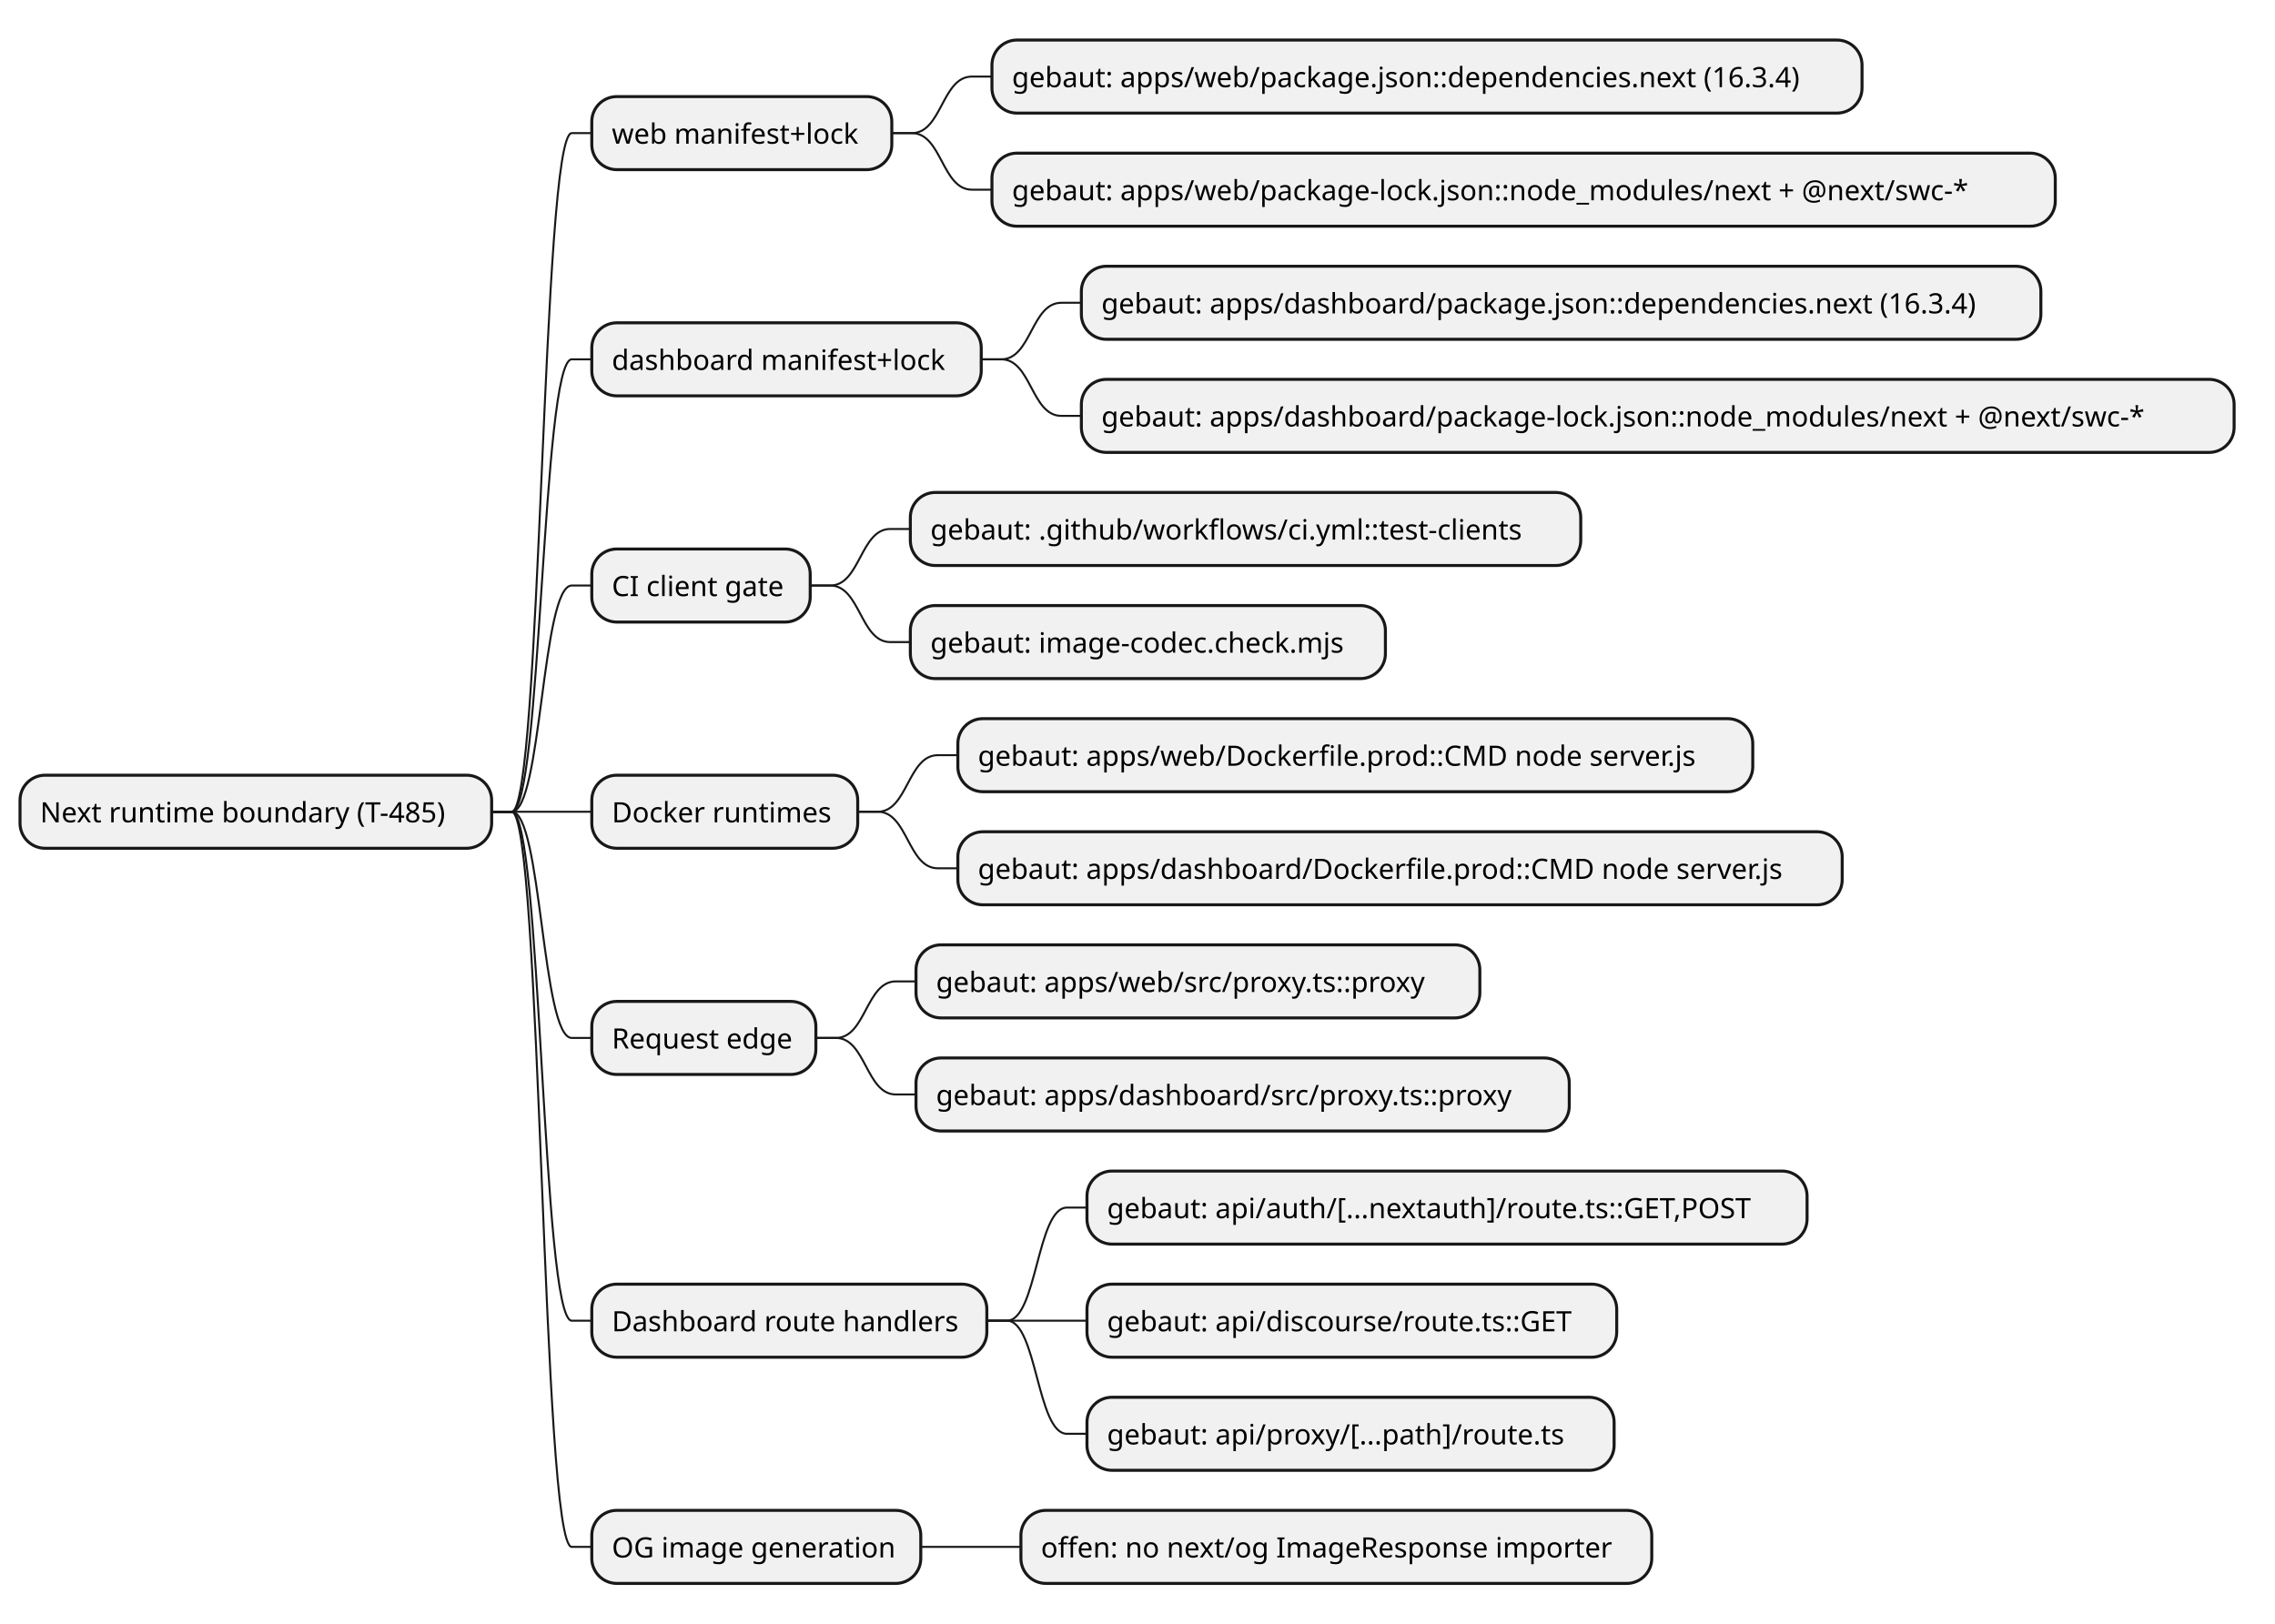
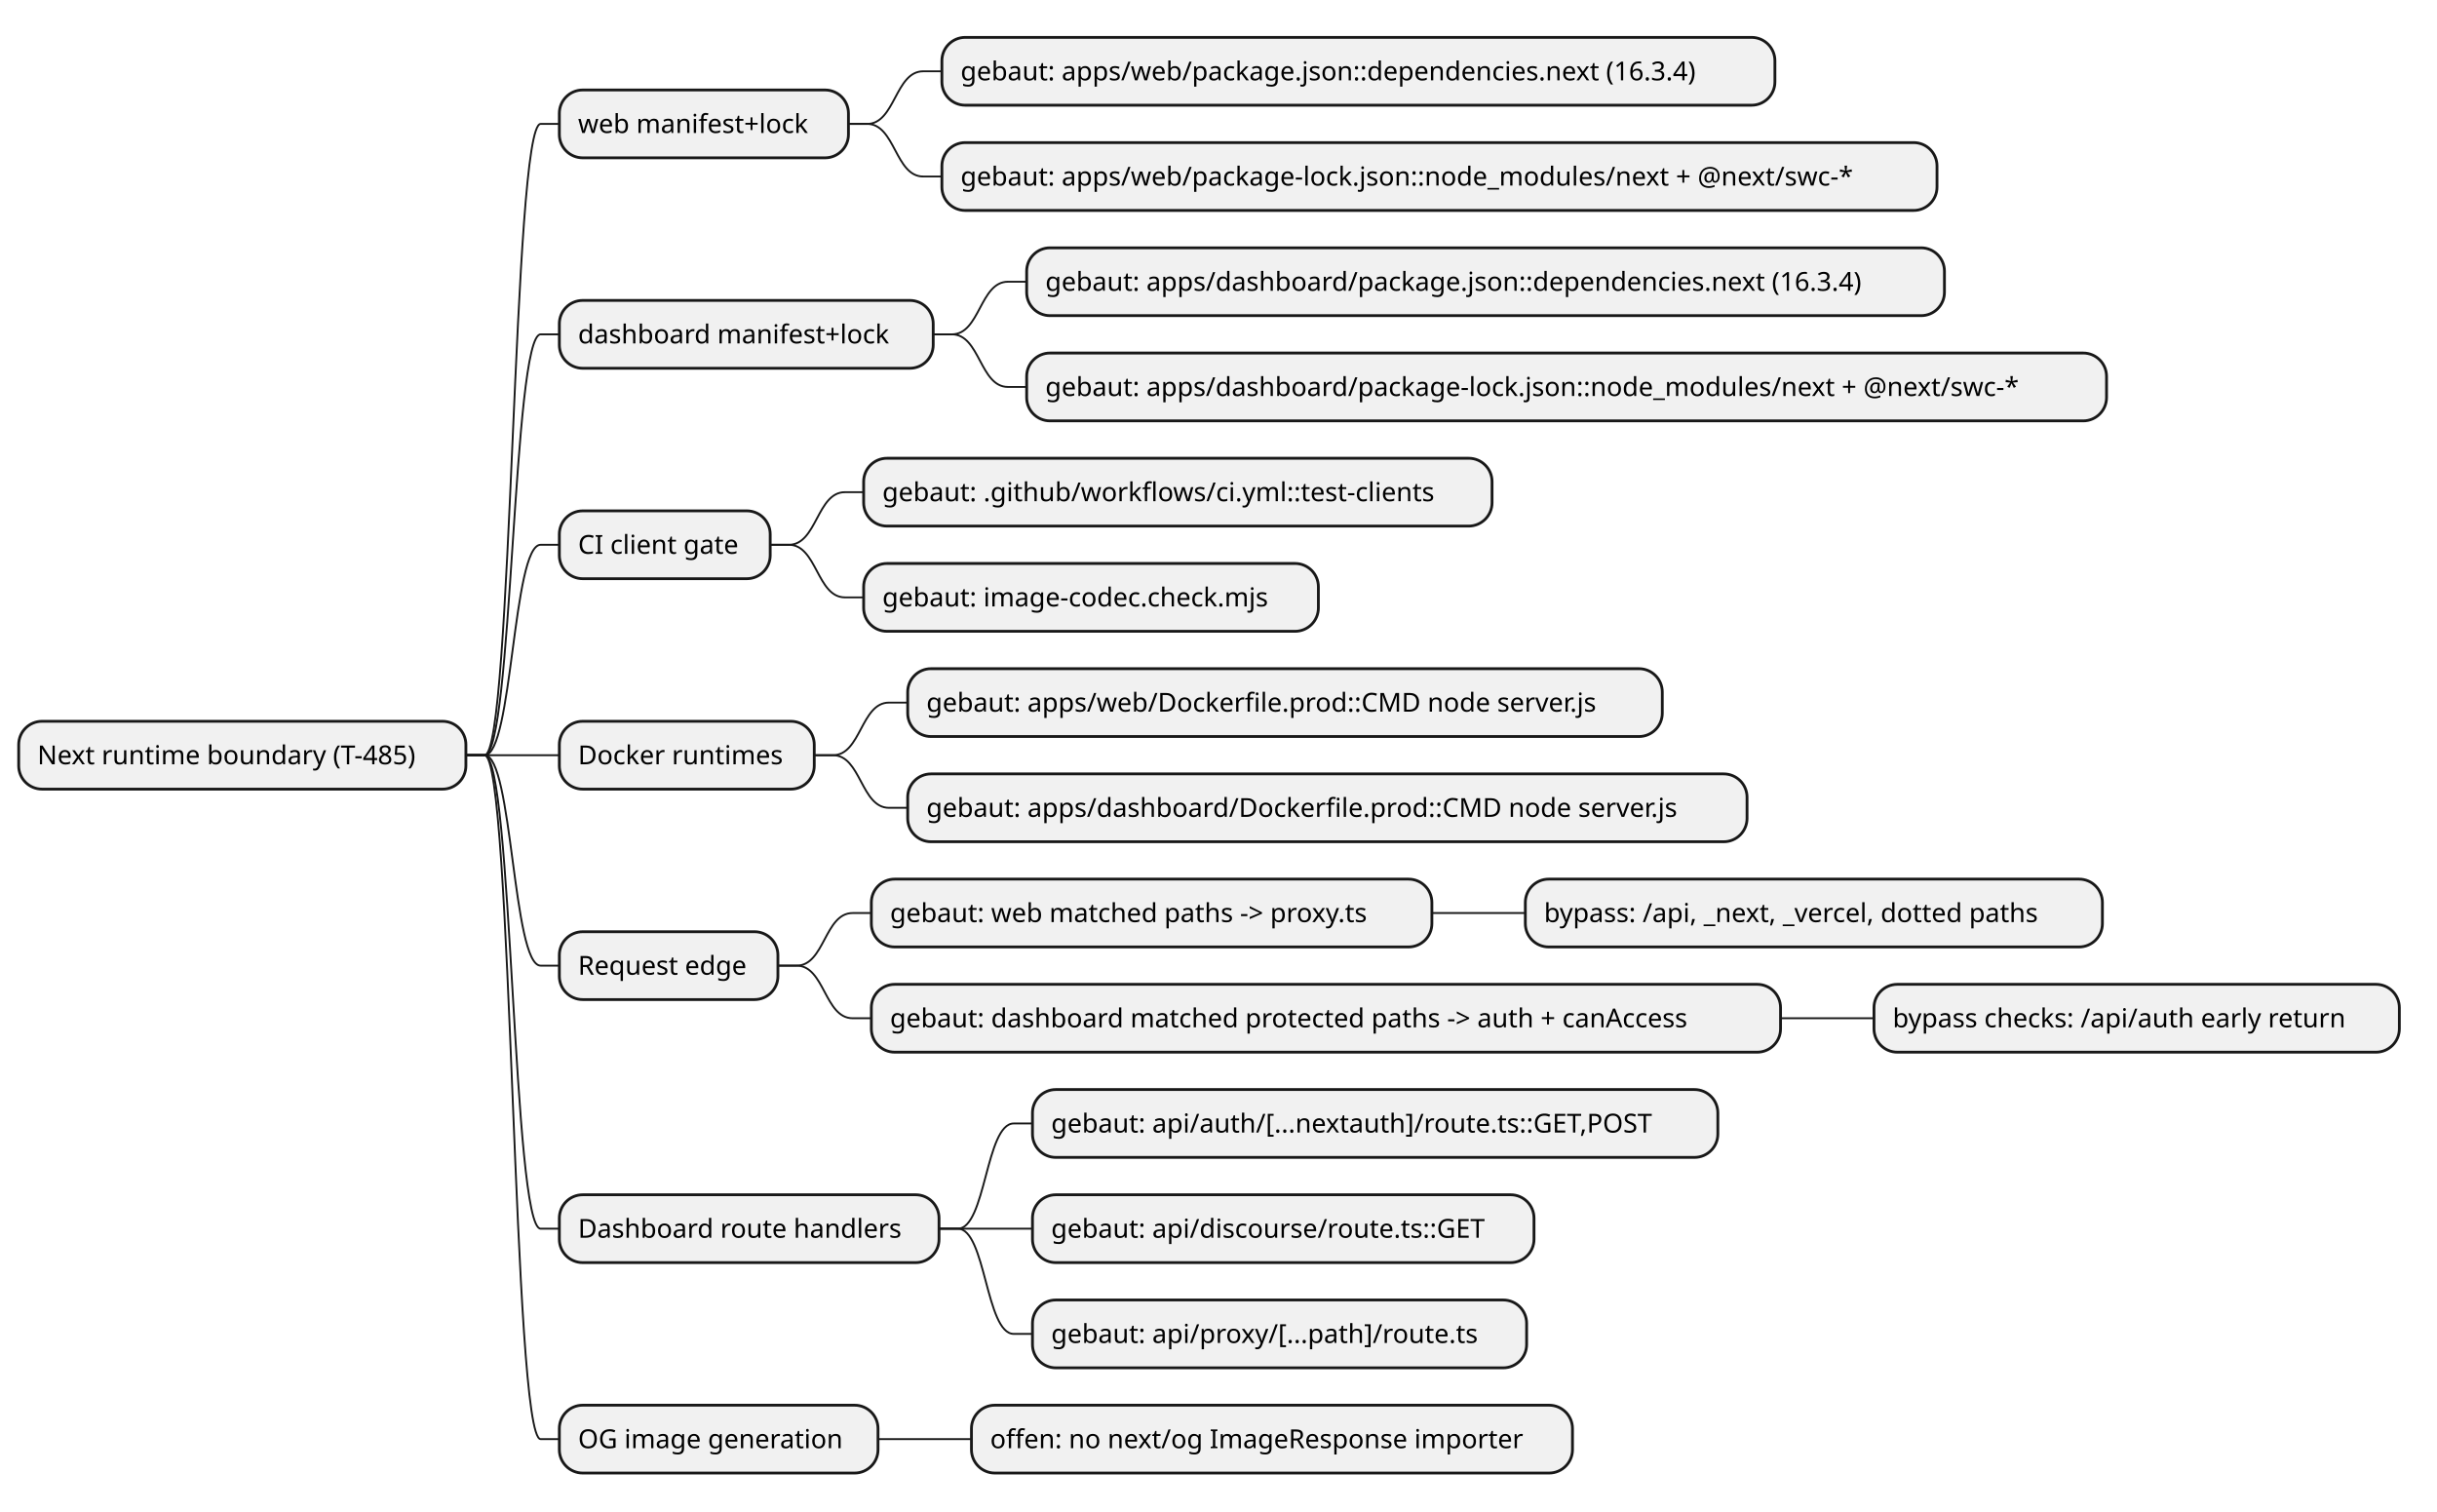
- <svg xmlns="http://www.w3.org/2000/svg" version="1.1" data-diagram-type="MINDMAP" style="width:1136px;height:811px;background:#FFFFFF;" width="1136px" height="811px" viewBox="0 0 1136 811" zoomAndPan="magnify" preserveAspectRatio="none" contentStyleType="text/css">
+ <svg xmlns="http://www.w3.org/2000/svg" version="1.1" data-diagram-type="MINDMAP" style="width:1304px;height:809px;background:#FFFFFF;" width="1304px" height="809px" viewBox="0 0 1304 809" zoomAndPan="magnify" preserveAspectRatio="none" contentStyleType="text/css">
  <defs />
  <g font-family="sans-serif" lengthAdjust="spacing">
-     <rect x="10" y="387.174" width="235.503" height="36.488" fill="#F1F1F1" style="stroke:#181818;stroke-width:1.5;" rx="12.5" ry="12.5" />
-     <text x="20" y="410.709" fill="#000" font-size="14" textLength="215.503">Next runtime boundary (T-485)</text>
-     <rect x="295.503" y="48.244" width="149.814" height="36.488" fill="#F1F1F1" style="stroke:#181818;stroke-width:1.5;" rx="12.5" ry="12.5" />
-     <text x="305.503" y="71.779" fill="#000" font-size="14" textLength="129.814">web manifest+lock</text>
-     <rect x="495.317" y="20" width="434.47" height="36.488" fill="#F1F1F1" style="stroke:#181818;stroke-width:1.5;" rx="12.5" ry="12.5" />
-     <text x="505.317" y="43.535" fill="#000" font-size="14" textLength="414.47">gebaut: apps/web/package.json::dependencies.next (16.3.4)</text>
-     <path d="M445.317,66.488 L455.317,66.488 C470.317,66.488 470.317,38.244 485.317,38.244 L495.317,38.244" style="stroke:#181818;stroke-width:1;" fill="none" />
-     <rect x="495.317" y="76.488" width="530.966" height="36.488" fill="#F1F1F1" style="stroke:#181818;stroke-width:1.5;" rx="12.5" ry="12.5" />
-     <text x="505.317" y="100.023" fill="#000" font-size="14" textLength="510.966">gebaut: apps/web/package-lock.json::node_modules/next + @next/swc-*</text>
-     <path d="M445.317,66.488 L455.317,66.488 C470.317,66.488 470.317,94.732 485.317,94.732 L495.317,94.732" style="stroke:#181818;stroke-width:1;" fill="none" />
-     <path d="M245.503,405.418 L255.503,405.418 C270.503,405.418 270.503,66.488 285.503,66.488 L295.503,66.488" style="stroke:#181818;stroke-width:1;" fill="none" />
-     <rect x="295.503" y="161.221" width="194.467" height="36.488" fill="#F1F1F1" style="stroke:#181818;stroke-width:1.5;" rx="12.5" ry="12.5" />
-     <text x="305.503" y="184.756" fill="#000" font-size="14" textLength="174.467">dashboard manifest+lock</text>
-     <rect x="539.97" y="132.977" width="479.122" height="36.488" fill="#F1F1F1" style="stroke:#181818;stroke-width:1.5;" rx="12.5" ry="12.5" />
-     <text x="549.97" y="156.512" fill="#000" font-size="14" textLength="459.122">gebaut: apps/dashboard/package.json::dependencies.next (16.3.4)</text>
-     <path d="M489.97,179.465 L499.97,179.465 C514.97,179.465 514.97,151.221 529.97,151.221 L539.97,151.221" style="stroke:#181818;stroke-width:1;" fill="none" />
-     <rect x="539.97" y="189.465" width="575.618" height="36.488" fill="#F1F1F1" style="stroke:#181818;stroke-width:1.5;" rx="12.5" ry="12.5" />
-     <text x="549.97" y="213" fill="#000" font-size="14" textLength="555.618">gebaut: apps/dashboard/package-lock.json::node_modules/next + @next/swc-*</text>
-     <path d="M489.97,179.465 L499.97,179.465 C514.97,179.465 514.97,207.709 529.97,207.709 L539.97,207.709" style="stroke:#181818;stroke-width:1;" fill="none" />
-     <path d="M245.503,405.418 L255.503,405.418 C270.503,405.418 270.503,179.465 285.503,179.465 L295.503,179.465" style="stroke:#181818;stroke-width:1;" fill="none" />
-     <rect x="295.503" y="274.197" width="109.065" height="36.488" fill="#F1F1F1" style="stroke:#181818;stroke-width:1.5;" rx="12.5" ry="12.5" />
-     <text x="305.503" y="297.732" fill="#000" font-size="14" textLength="89.065">CI client gate</text>
-     <rect x="454.568" y="245.953" width="334.761" height="36.488" fill="#F1F1F1" style="stroke:#181818;stroke-width:1.5;" rx="12.5" ry="12.5" />
-     <text x="464.568" y="269.488" fill="#000" font-size="14" textLength="314.761">gebaut: .github/workflows/ci.yml::test-clients</text>
-     <path d="M404.568,292.441 L414.568,292.441 C429.568,292.441 429.568,264.197 444.568,264.197 L454.568,264.197" style="stroke:#181818;stroke-width:1;" fill="none" />
-     <rect x="454.568" y="302.441" width="237.226" height="36.488" fill="#F1F1F1" style="stroke:#181818;stroke-width:1.5;" rx="12.5" ry="12.5" />
-     <text x="464.568" y="325.977" fill="#000" font-size="14" textLength="217.226">gebaut: image-codec.check.mjs</text>
-     <path d="M404.568,292.441 L414.568,292.441 C429.568,292.441 429.568,320.686 444.568,320.686 L454.568,320.686" style="stroke:#181818;stroke-width:1;" fill="none" />
-     <path d="M245.503,405.418 L255.503,405.418 C270.503,405.418 270.503,292.441 285.503,292.441 L295.503,292.441" style="stroke:#181818;stroke-width:1;" fill="none" />
-     <rect x="295.503" y="387.174" width="132.793" height="36.488" fill="#F1F1F1" style="stroke:#181818;stroke-width:1.5;" rx="12.5" ry="12.5" />
-     <text x="305.503" y="410.709" fill="#000" font-size="14" textLength="112.793">Docker runtimes</text>
-     <rect x="478.296" y="358.93" width="396.934" height="36.488" fill="#F1F1F1" style="stroke:#181818;stroke-width:1.5;" rx="12.5" ry="12.5" />
-     <text x="488.296" y="382.465" fill="#000" font-size="14" textLength="376.934">gebaut: apps/web/Dockerfile.prod::CMD node server.js</text>
-     <path d="M428.296,405.418 L438.296,405.418 C453.296,405.418 453.296,377.174 468.296,377.174 L478.296,377.174" style="stroke:#181818;stroke-width:1;" fill="none" />
-     <rect x="478.296" y="415.418" width="441.586" height="36.488" fill="#F1F1F1" style="stroke:#181818;stroke-width:1.5;" rx="12.5" ry="12.5" />
-     <text x="488.296" y="438.953" fill="#000" font-size="14" textLength="421.586">gebaut: apps/dashboard/Dockerfile.prod::CMD node server.js</text>
-     <path d="M428.296,405.418 L438.296,405.418 C453.296,405.418 453.296,433.662 468.296,433.662 L478.296,433.662" style="stroke:#181818;stroke-width:1;" fill="none" />
-     <path d="M245.503,405.418 L255.503,405.418 C270.503,405.418 270.503,405.418 285.503,405.418 L295.503,405.418" style="stroke:#181818;stroke-width:1;" fill="none" />
-     <rect x="295.503" y="500.15" width="111.896" height="36.488" fill="#F1F1F1" style="stroke:#181818;stroke-width:1.5;" rx="12.5" ry="12.5" />
-     <text x="305.503" y="523.686" fill="#000" font-size="14" textLength="91.896">Request edge</text>
-     <rect x="457.398" y="471.906" width="281.55" height="36.488" fill="#F1F1F1" style="stroke:#181818;stroke-width:1.5;" rx="12.5" ry="12.5" />
-     <text x="467.398" y="495.441" fill="#000" font-size="14" textLength="261.55">gebaut: apps/web/src/proxy.ts::proxy</text>
-     <path d="M407.398,518.395 L417.398,518.395 C432.398,518.395 432.398,490.15 447.398,490.15 L457.398,490.15" style="stroke:#181818;stroke-width:1;" fill="none" />
-     <rect x="457.398" y="528.395" width="326.202" height="36.488" fill="#F1F1F1" style="stroke:#181818;stroke-width:1.5;" rx="12.5" ry="12.5" />
-     <text x="467.398" y="551.93" fill="#000" font-size="14" textLength="306.202">gebaut: apps/dashboard/src/proxy.ts::proxy</text>
-     <path d="M407.398,518.395 L417.398,518.395 C432.398,518.395 432.398,546.639 447.398,546.639 L457.398,546.639" style="stroke:#181818;stroke-width:1;" fill="none" />
-     <path d="M245.503,405.418 L255.503,405.418 C270.503,405.418 270.503,518.395 285.503,518.395 L295.503,518.395" style="stroke:#181818;stroke-width:1;" fill="none" />
-     <rect x="295.503" y="641.371" width="197.27" height="36.488" fill="#F1F1F1" style="stroke:#181818;stroke-width:1.5;" rx="12.5" ry="12.5" />
-     <text x="305.503" y="664.906" fill="#000" font-size="14" textLength="177.27">Dashboard route handlers</text>
-     <rect x="542.772" y="584.883" width="359.575" height="36.488" fill="#F1F1F1" style="stroke:#181818;stroke-width:1.5;" rx="12.5" ry="12.5" />
-     <text x="552.772" y="608.418" fill="#000" font-size="14" textLength="339.575">gebaut: api/auth/[...nextauth]/route.ts::GET,POST</text>
-     <path d="M492.772,659.615 L502.772,659.615 C517.772,659.615 517.772,603.127 532.772,603.127 L542.772,603.127" style="stroke:#181818;stroke-width:1;" fill="none" />
-     <rect x="542.772" y="641.371" width="264.521" height="36.488" fill="#F1F1F1" style="stroke:#181818;stroke-width:1.5;" rx="12.5" ry="12.5" />
-     <text x="552.772" y="664.906" fill="#000" font-size="14" textLength="244.521">gebaut: api/discourse/route.ts::GET</text>
-     <path d="M492.772,659.615 L502.772,659.615 C517.772,659.615 517.772,659.615 532.772,659.615 L542.772,659.615" style="stroke:#181818;stroke-width:1;" fill="none" />
-     <rect x="542.772" y="697.859" width="263.229" height="36.488" fill="#F1F1F1" style="stroke:#181818;stroke-width:1.5;" rx="12.5" ry="12.5" />
-     <text x="552.772" y="721.395" fill="#000" font-size="14" textLength="243.229">gebaut: api/proxy/[...path]/route.ts</text>
-     <path d="M492.772,659.615 L502.772,659.615 C517.772,659.615 517.772,716.104 532.772,716.104 L542.772,716.104" style="stroke:#181818;stroke-width:1;" fill="none" />
-     <path d="M245.503,405.418 L255.503,405.418 C270.503,405.418 270.503,659.615 285.503,659.615 L295.503,659.615" style="stroke:#181818;stroke-width:1;" fill="none" />
-     <rect x="295.503" y="754.348" width="164.279" height="36.488" fill="#F1F1F1" style="stroke:#181818;stroke-width:1.5;" rx="12.5" ry="12.5" />
-     <text x="305.503" y="777.883" fill="#000" font-size="14" textLength="144.279">OG image generation</text>
-     <rect x="509.782" y="754.348" width="315.012" height="36.488" fill="#F1F1F1" style="stroke:#181818;stroke-width:1.5;" rx="12.5" ry="12.5" />
-     <text x="519.782" y="777.883" fill="#000" font-size="14" textLength="295.012">offen: no next/og ImageResponse importer</text>
-     <path d="M459.782,772.592 L469.782,772.592 C484.782,772.592 484.782,772.592 499.782,772.592 L509.782,772.592" style="stroke:#181818;stroke-width:1;" fill="none" />
-     <path d="M245.503,405.418 L255.503,405.418 C270.503,405.418 270.503,772.592 285.503,772.592 L295.503,772.592" style="stroke:#181818;stroke-width:1;" fill="none" />
+     <rect x="10" y="385.93" width="239.297" height="36.297" fill="#F1F1F1" style="stroke:#181818;stroke-width:1.5;" rx="12.5" ry="12.5" />
+     <text x="20" y="408.925" fill="#000" font-size="14" textLength="219.297">Next runtime boundary (T-485)</text>
+     <rect x="299.297" y="48.148" width="154.695" height="36.297" fill="#F1F1F1" style="stroke:#181818;stroke-width:1.5;" rx="12.5" ry="12.5" />
+     <text x="309.297" y="71.144" fill="#000" font-size="14" textLength="134.695">web manifest+lock</text>
+     <rect x="503.992" y="20" width="445.735" height="36.297" fill="#F1F1F1" style="stroke:#181818;stroke-width:1.5;" rx="12.5" ry="12.5" />
+     <text x="513.992" y="42.995" fill="#000" font-size="14" textLength="425.735">gebaut: apps/web/package.json::dependencies.next (16.3.4)</text>
+     <path d="M453.992,66.297 L463.992,66.297 C478.992,66.297 478.992,38.148 493.992,38.148 L503.992,38.148" style="stroke:#181818;stroke-width:1;" fill="none" />
+     <rect x="503.992" y="76.297" width="532.47" height="36.297" fill="#F1F1F1" style="stroke:#181818;stroke-width:1.5;" rx="12.5" ry="12.5" />
+     <text x="513.992" y="99.292" fill="#000" font-size="14" textLength="512.47">gebaut: apps/web/package-lock.json::node_modules/next + @next/swc-*</text>
+     <path d="M453.992,66.297 L463.992,66.297 C478.992,66.297 478.992,94.445 493.992,94.445 L503.992,94.445" style="stroke:#181818;stroke-width:1;" fill="none" />
+     <path d="M249.297,404.078 L259.297,404.078 C274.297,404.078 274.297,66.297 289.297,66.297 L299.297,66.297" style="stroke:#181818;stroke-width:1;" fill="none" />
+     <rect x="299.297" y="160.742" width="200.052" height="36.297" fill="#F1F1F1" style="stroke:#181818;stroke-width:1.5;" rx="12.5" ry="12.5" />
+     <text x="309.297" y="183.737" fill="#000" font-size="14" textLength="180.052">dashboard manifest+lock</text>
+     <rect x="549.349" y="132.594" width="491.092" height="36.297" fill="#F1F1F1" style="stroke:#181818;stroke-width:1.5;" rx="12.5" ry="12.5" />
+     <text x="559.349" y="155.589" fill="#000" font-size="14" textLength="471.092">gebaut: apps/dashboard/package.json::dependencies.next (16.3.4)</text>
+     <path d="M499.349,178.891 L509.349,178.891 C524.349,178.891 524.349,150.742 539.349,150.742 L549.349,150.742" style="stroke:#181818;stroke-width:1;" fill="none" />
+     <rect x="549.349" y="188.891" width="577.826" height="36.297" fill="#F1F1F1" style="stroke:#181818;stroke-width:1.5;" rx="12.5" ry="12.5" />
+     <text x="559.349" y="211.886" fill="#000" font-size="14" textLength="557.826">gebaut: apps/dashboard/package-lock.json::node_modules/next + @next/swc-*</text>
+     <path d="M499.349,178.891 L509.349,178.891 C524.349,178.891 524.349,207.039 539.349,207.039 L549.349,207.039" style="stroke:#181818;stroke-width:1;" fill="none" />
+     <path d="M249.297,404.078 L259.297,404.078 C274.297,404.078 274.297,178.891 289.297,178.891 L299.297,178.891" style="stroke:#181818;stroke-width:1;" fill="none" />
+     <rect x="299.297" y="273.336" width="112.825" height="36.297" fill="#F1F1F1" style="stroke:#181818;stroke-width:1.5;" rx="12.5" ry="12.5" />
+     <text x="309.297" y="296.331" fill="#000" font-size="14" textLength="92.825">CI client gate</text>
+     <rect x="462.122" y="245.188" width="336.251" height="36.297" fill="#F1F1F1" style="stroke:#181818;stroke-width:1.5;" rx="12.5" ry="12.5" />
+     <text x="472.122" y="268.183" fill="#000" font-size="14" textLength="316.251">gebaut: .github/workflows/ci.yml::test-clients</text>
+     <path d="M412.122,291.484 L422.122,291.484 C437.122,291.484 437.122,263.336 452.122,263.336 L462.122,263.336" style="stroke:#181818;stroke-width:1;" fill="none" />
+     <rect x="462.122" y="301.484" width="243.323" height="36.297" fill="#F1F1F1" style="stroke:#181818;stroke-width:1.5;" rx="12.5" ry="12.5" />
+     <text x="472.122" y="324.479" fill="#000" font-size="14" textLength="223.323">gebaut: image-codec.check.mjs</text>
+     <path d="M412.122,291.484 L422.122,291.484 C437.122,291.484 437.122,319.633 452.122,319.633 L462.122,319.633" style="stroke:#181818;stroke-width:1;" fill="none" />
+     <path d="M249.297,404.078 L259.297,404.078 C274.297,404.078 274.297,291.484 289.297,291.484 L299.297,291.484" style="stroke:#181818;stroke-width:1;" fill="none" />
+     <rect x="299.297" y="385.93" width="136.396" height="36.297" fill="#F1F1F1" style="stroke:#181818;stroke-width:1.5;" rx="12.5" ry="12.5" />
+     <text x="309.297" y="408.925" fill="#000" font-size="14" textLength="116.396">Docker runtimes</text>
+     <rect x="485.692" y="357.781" width="403.77" height="36.297" fill="#F1F1F1" style="stroke:#181818;stroke-width:1.5;" rx="12.5" ry="12.5" />
+     <text x="495.692" y="380.776" fill="#000" font-size="14" textLength="383.77">gebaut: apps/web/Dockerfile.prod::CMD node server.js</text>
+     <path d="M435.692,404.078 L445.692,404.078 C460.692,404.078 460.692,375.93 475.692,375.93 L485.692,375.93" style="stroke:#181818;stroke-width:1;" fill="none" />
+     <rect x="485.692" y="414.078" width="449.126" height="36.297" fill="#F1F1F1" style="stroke:#181818;stroke-width:1.5;" rx="12.5" ry="12.5" />
+     <text x="495.692" y="437.073" fill="#000" font-size="14" textLength="429.126">gebaut: apps/dashboard/Dockerfile.prod::CMD node server.js</text>
+     <path d="M435.692,404.078 L445.692,404.078 C460.692,404.078 460.692,432.227 475.692,432.227 L485.692,432.227" style="stroke:#181818;stroke-width:1;" fill="none" />
+     <path d="M249.297,404.078 L259.297,404.078 C274.297,404.078 274.297,404.078 289.297,404.078 L299.297,404.078" style="stroke:#181818;stroke-width:1;" fill="none" />
+     <rect x="299.297" y="498.523" width="116.947" height="36.297" fill="#F1F1F1" style="stroke:#181818;stroke-width:1.5;" rx="12.5" ry="12.5" />
+     <text x="309.297" y="521.519" fill="#000" font-size="14" textLength="96.947">Request edge</text>
+     <rect x="466.244" y="470.375" width="299.938" height="36.297" fill="#F1F1F1" style="stroke:#181818;stroke-width:1.5;" rx="12.5" ry="12.5" />
+     <text x="476.244" y="493.37" fill="#000" font-size="14" textLength="279.938">gebaut: web matched paths -&gt; proxy.ts</text>
+     <rect x="816.183" y="470.375" width="308.784" height="36.297" fill="#F1F1F1" style="stroke:#181818;stroke-width:1.5;" rx="12.5" ry="12.5" />
+     <text x="826.183" y="493.37" fill="#000" font-size="14" textLength="288.784">bypass: /api, _next, _vercel, dotted paths</text>
+     <path d="M766.183,488.523 L776.183,488.523 C791.183,488.523 791.183,488.523 806.183,488.523 L816.183,488.523" style="stroke:#181818;stroke-width:1;" fill="none" />
+     <path d="M416.244,516.672 L426.244,516.672 C441.244,516.672 441.244,488.523 456.244,488.523 L466.244,488.523" style="stroke:#181818;stroke-width:1;" fill="none" />
+     <rect x="466.244" y="526.672" width="486.498" height="36.297" fill="#F1F1F1" style="stroke:#181818;stroke-width:1.5;" rx="12.5" ry="12.5" />
+     <text x="476.244" y="549.667" fill="#000" font-size="14" textLength="466.498">gebaut: dashboard matched protected paths -&gt; auth + canAccess</text>
+     <rect x="1002.742" y="526.672" width="281.112" height="36.297" fill="#F1F1F1" style="stroke:#181818;stroke-width:1.5;" rx="12.5" ry="12.5" />
+     <text x="1012.742" y="549.667" fill="#000" font-size="14" textLength="261.112">bypass checks: /api/auth early return</text>
+     <path d="M952.742,544.82 L962.742,544.82 C977.742,544.82 977.742,544.82 992.742,544.82 L1002.742,544.82" style="stroke:#181818;stroke-width:1;" fill="none" />
+     <path d="M416.244,516.672 L426.244,516.672 C441.244,516.672 441.244,544.82 456.244,544.82 L466.244,544.82" style="stroke:#181818;stroke-width:1;" fill="none" />
+     <path d="M249.297,404.078 L259.297,404.078 C274.297,404.078 274.297,516.672 289.297,516.672 L299.297,516.672" style="stroke:#181818;stroke-width:1;" fill="none" />
+     <rect x="299.297" y="639.266" width="203.162" height="36.297" fill="#F1F1F1" style="stroke:#181818;stroke-width:1.5;" rx="12.5" ry="12.5" />
+     <text x="309.297" y="662.261" fill="#000" font-size="14" textLength="183.162">Dashboard route handlers</text>
+     <rect x="552.459" y="582.969" width="366.726" height="36.297" fill="#F1F1F1" style="stroke:#181818;stroke-width:1.5;" rx="12.5" ry="12.5" />
+     <text x="562.459" y="605.964" fill="#000" font-size="14" textLength="346.726">gebaut: api/auth/[...nextauth]/route.ts::GET,POST</text>
+     <path d="M502.459,657.414 L512.459,657.414 C527.459,657.414 527.459,601.117 542.459,601.117 L552.459,601.117" style="stroke:#181818;stroke-width:1;" fill="none" />
+     <rect x="552.459" y="639.266" width="268.363" height="36.297" fill="#F1F1F1" style="stroke:#181818;stroke-width:1.5;" rx="12.5" ry="12.5" />
+     <text x="562.459" y="662.261" fill="#000" font-size="14" textLength="248.363">gebaut: api/discourse/route.ts::GET</text>
+     <path d="M502.459,657.414 L512.459,657.414 C527.459,657.414 527.459,657.414 542.459,657.414 L552.459,657.414" style="stroke:#181818;stroke-width:1;" fill="none" />
+     <rect x="552.459" y="695.563" width="264.412" height="36.297" fill="#F1F1F1" style="stroke:#181818;stroke-width:1.5;" rx="12.5" ry="12.5" />
+     <text x="562.459" y="718.558" fill="#000" font-size="14" textLength="244.412">gebaut: api/proxy/[...path]/route.ts</text>
+     <path d="M502.459,657.414 L512.459,657.414 C527.459,657.414 527.459,713.711 542.459,713.711 L552.459,713.711" style="stroke:#181818;stroke-width:1;" fill="none" />
+     <path d="M249.297,404.078 L259.297,404.078 C274.297,404.078 274.297,657.414 289.297,657.414 L299.297,657.414" style="stroke:#181818;stroke-width:1;" fill="none" />
+     <rect x="299.297" y="751.859" width="170.514" height="36.297" fill="#F1F1F1" style="stroke:#181818;stroke-width:1.5;" rx="12.5" ry="12.5" />
+     <text x="309.297" y="774.854" fill="#000" font-size="14" textLength="150.514">OG image generation</text>
+     <rect x="519.811" y="751.859" width="321.602" height="36.297" fill="#F1F1F1" style="stroke:#181818;stroke-width:1.5;" rx="12.5" ry="12.5" />
+     <text x="529.811" y="774.854" fill="#000" font-size="14" textLength="301.602">offen: no next/og ImageResponse importer</text>
+     <path d="M469.811,770.008 L479.811,770.008 C494.811,770.008 494.811,770.008 509.811,770.008 L519.811,770.008" style="stroke:#181818;stroke-width:1;" fill="none" />
+     <path d="M249.297,404.078 L259.297,404.078 C274.297,404.078 274.297,770.008 289.297,770.008 L299.297,770.008" style="stroke:#181818;stroke-width:1;" fill="none" />
  </g>
</svg>
